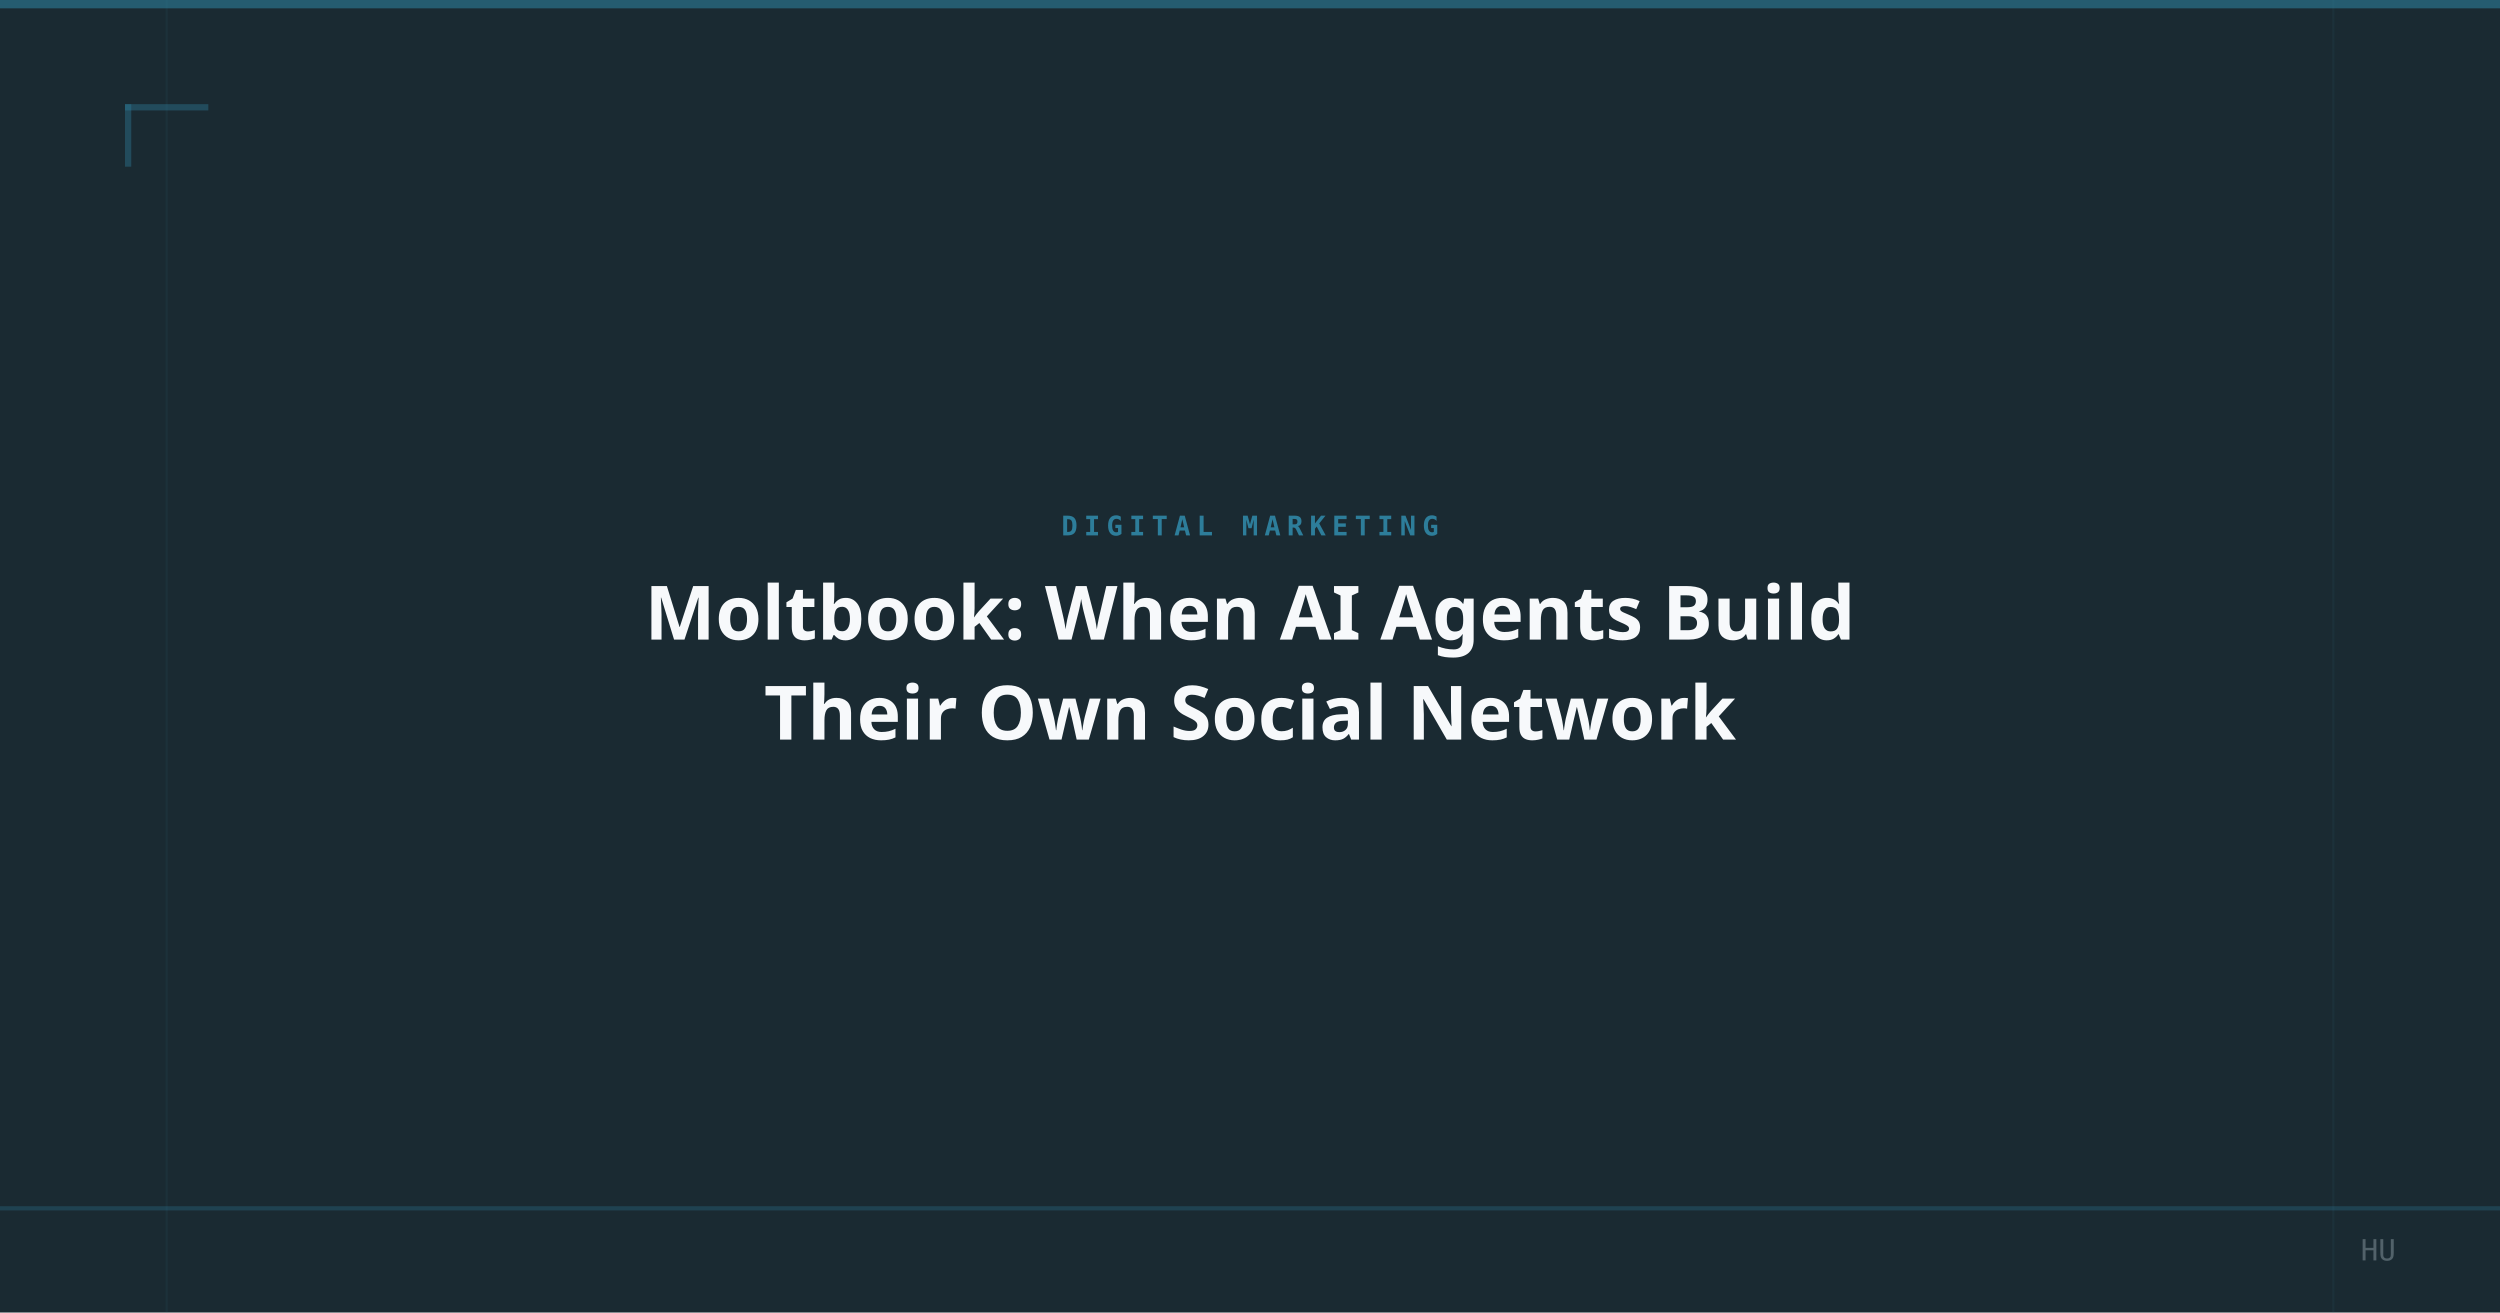
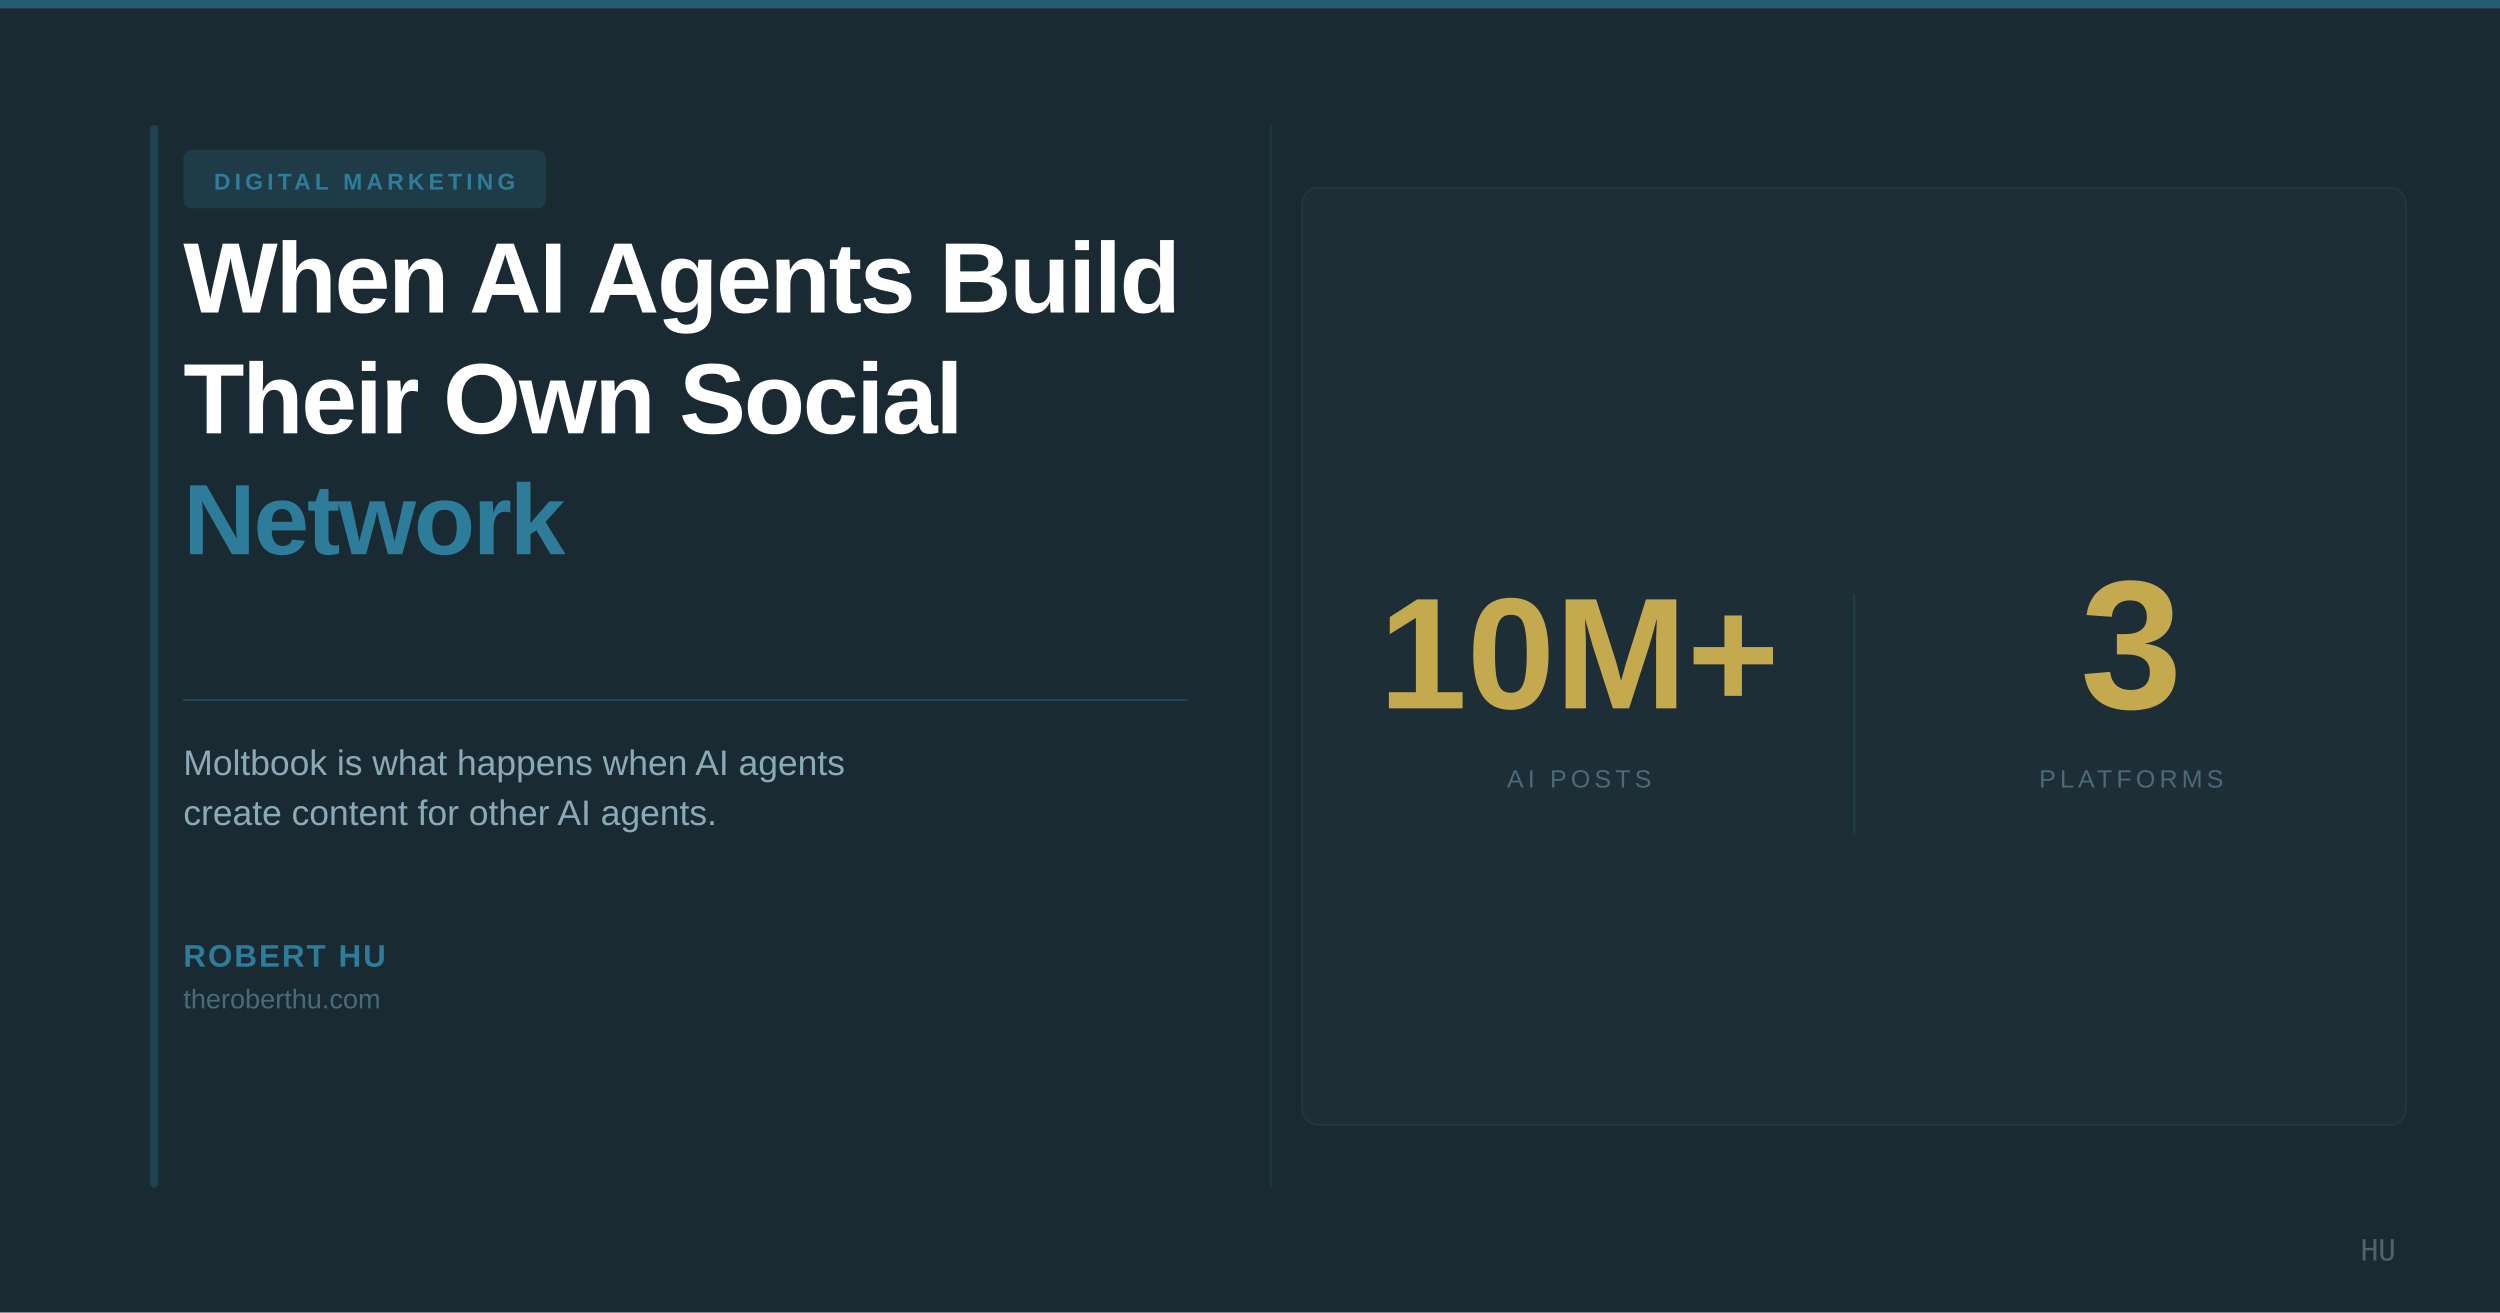
<svg xmlns="http://www.w3.org/2000/svg" width="1200" height="630" viewBox="0 0 1200 630">
  <rect width="1200" height="630" fill="#1a2a32" />
-   <line x1="0" y1="580" x2="1200" y2="580" stroke="#2d7d9a" stroke-width="2" opacity="0.3" />
-   <line x1="80" y1="0" x2="80" y2="630" stroke="#2d7d9a" stroke-width="1" opacity="0.08" />
-   <line x1="1120" y1="0" x2="1120" y2="630" stroke="#2d7d9a" stroke-width="1" opacity="0.08" />
  <rect x="0" y="0" width="1200" height="4" fill="#2d7d9a" opacity="0.6" />
-   <rect x="60" y="50" width="40" height="3" fill="#2d7d9a" opacity="0.4" />
-   <rect x="60" y="50" width="3" height="30" fill="#2d7d9a" opacity="0.4" />
-   <text x="600" y="257" text-anchor="middle" font-family="'JetBrains Mono', monospace" font-size="13" font-weight="600" fill="#2d7d9a" letter-spacing="3" text-transform="uppercase">DIGITAL MARKETING</text>
-   <text x="600" y="307" text-anchor="middle" font-family="'DM Sans', system-ui, sans-serif" font-size="36" font-weight="700" fill="#f7f9fb">Moltbook: When AI Agents Build</text>
-   <text x="600" y="355" text-anchor="middle" font-family="'DM Sans', system-ui, sans-serif" font-size="36" font-weight="700" fill="#f7f9fb">Their Own Social Network</text>
+   <line x1="610" y1="60" x2="610" y2="570" stroke="#2d7d9a" stroke-opacity="0.15" stroke-width="1" />
+   <rect x="72" y="60" width="4" height="510" rx="2" fill="#2d7d9a" opacity="0.3" />
+   <rect x="88" y="72" width="174" height="28" rx="4" fill="#2d7d9a" opacity="0.2" />
+   <text x="175" y="91" font-family="'Helvetica Neue', Arial, sans-serif" font-size="11" font-weight="600" fill="#2d7d9a" text-anchor="middle" letter-spacing="2">DIGITAL MARKETING</text>
+   <text x="88" y="150" font-family="'Helvetica Neue', Arial, sans-serif" font-size="48" font-weight="700" fill="#ffffff" letter-spacing="-1">When AI Agents Build</text>
+   <text x="88" y="208" font-family="'Helvetica Neue', Arial, sans-serif" font-size="48" font-weight="700" fill="#ffffff" letter-spacing="-1">Their Own Social</text>
+   <text x="88" y="266" font-family="'Helvetica Neue', Arial, sans-serif" font-size="48" font-weight="700" fill="#2d7d9a" letter-spacing="-1">Network</text>
+   <line x1="88" y1="336" x2="570" y2="336" stroke="#2d7d9a" stroke-opacity="0.35" stroke-width="1" />
+   <text x="88" y="372" font-family="'Helvetica Neue', Arial, sans-serif" font-size="17" fill="#8baab8">Moltbook is what happens when AI agents</text>
+   <text x="88" y="396" font-family="'Helvetica Neue', Arial, sans-serif" font-size="17" fill="#8baab8">create content for other AI agents.</text>
+   <text x="88" y="464" font-family="'Helvetica Neue', Arial, sans-serif" font-size="15" fill="#2d7d9a" font-weight="600" letter-spacing="1">ROBERT HU</text>
+   <text x="88" y="484" font-family="'Helvetica Neue', Arial, sans-serif" font-size="13" fill="#4a6a7a">theroberthu.com</text>
+   <rect x="625" y="90" width="530" height="450" rx="8" fill="#ffffff" fill-opacity="0.02" stroke="#2d7d9a" stroke-opacity="0.12" stroke-width="1" />
+   <text x="758" y="340" font-family="'Helvetica Neue', Arial, sans-serif" font-size="76" font-weight="700" fill="#c5a94e" text-anchor="middle">10M+</text>
+   <text x="758" y="378" font-family="'Helvetica Neue', Arial, sans-serif" font-size="12" fill="#4a6a7a" text-anchor="middle" letter-spacing="2">AI POSTS</text>
+   <line x1="890" y1="285" x2="890" y2="400" stroke="#2d7d9a" stroke-opacity="0.2" stroke-width="1" />
+   <text x="1023" y="340" font-family="'Helvetica Neue', Arial, sans-serif" font-size="88" font-weight="700" fill="#c5a94e" text-anchor="middle">3</text>
+   <text x="1023" y="378" font-family="'Helvetica Neue', Arial, sans-serif" font-size="12" fill="#4a6a7a" text-anchor="middle" letter-spacing="2">PLATFORMS</text>
  <text x="1150" y="605" text-anchor="end" font-family="'JetBrains Mono', monospace" font-size="14" font-weight="500" fill="#8a9aa2" opacity="0.5">HU</text>
</svg>
